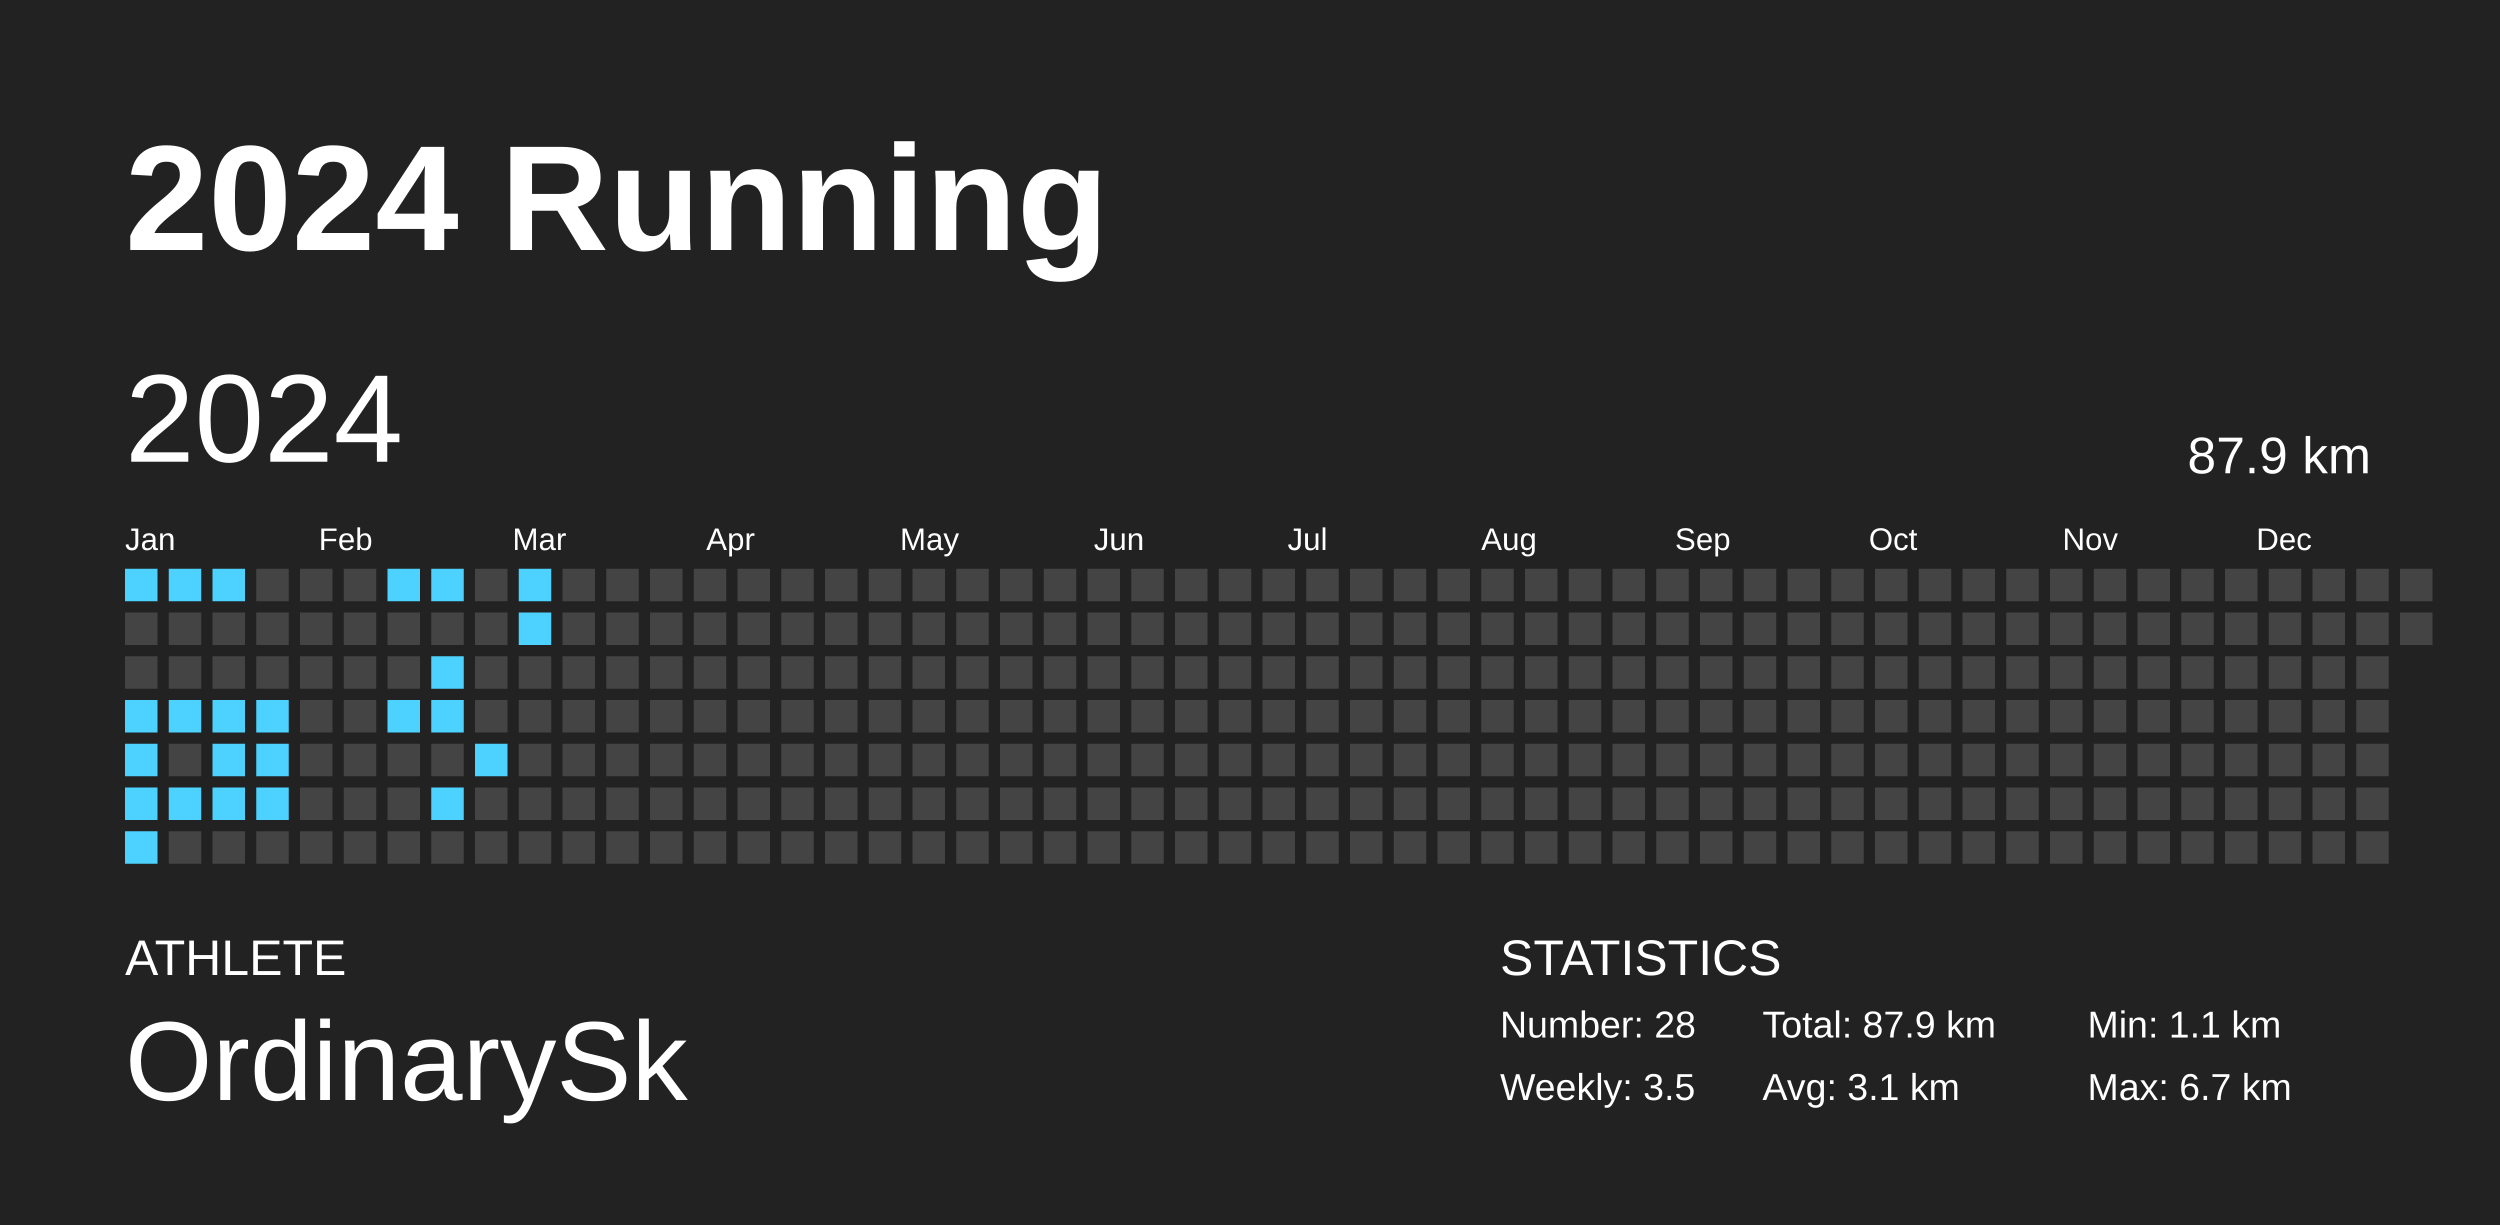
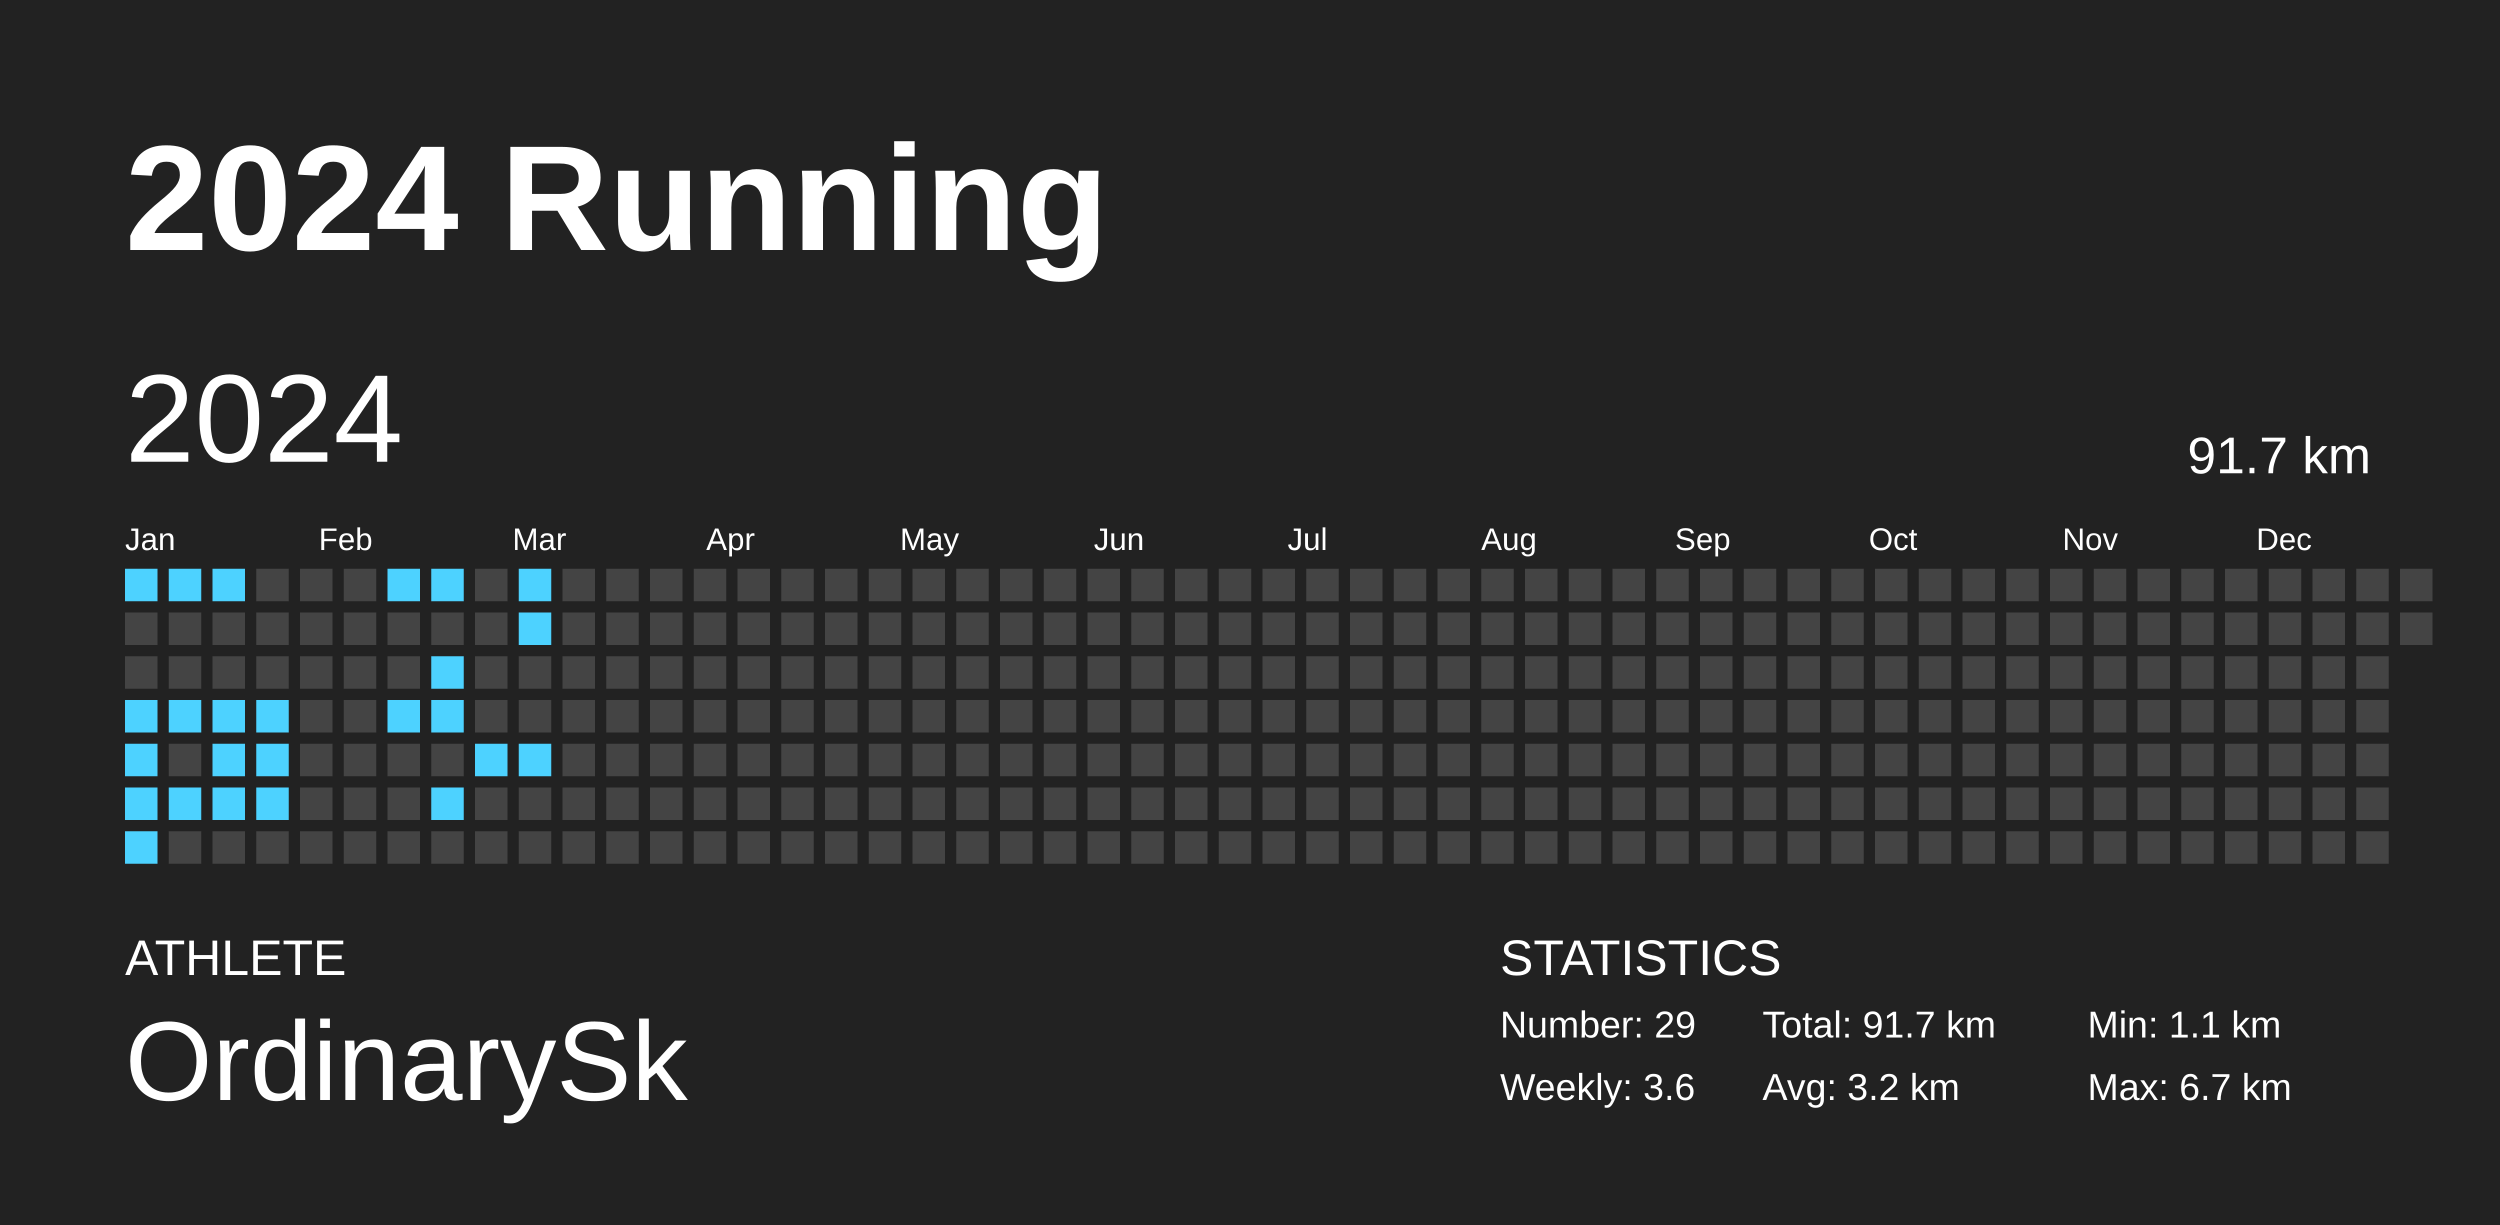
<svg xmlns="http://www.w3.org/2000/svg" baseProfile="full" height="98mm" version="1.1" viewBox="0,0,200,98" width="200mm">
  <defs />
  <rect fill="#222222" height="98" width="200" x="0" y="0" />
  <text fill="#FFFFFF" style="font-size:12px; font-family:Arial; font-weight:bold;" x="10" y="20">2024 Running</text>
  <text fill="#FFFFFF" style="font-size:4px; font-family:Arial" x="10" y="78">ATHLETE</text>
  <text fill="#FFFFFF" style="font-size:9px; font-family:Arial" x="10" y="88">OrdinarySk</text>
  <text fill="#FFFFFF" style="font-size:4px; font-family:Arial" x="120" y="78">STATISTICS</text>
-   <text fill="#FFFFFF" style="font-size:3px; font-family:Arial" x="120" y="83">Number: 28</text>
-   <text fill="#FFFFFF" style="font-size:3px; font-family:Arial" x="120" y="88">Weekly: 3.5</text>
-   <text fill="#FFFFFF" style="font-size:3px; font-family:Arial" x="141" y="83">Total: 87.9 km</text>
-   <text fill="#FFFFFF" style="font-size:3px; font-family:Arial" x="141" y="88">Avg: 3.1 km</text>
+   <text fill="#FFFFFF" style="font-size:3px; font-family:Arial" x="120" y="83">Number: 29</text>
+   <text fill="#FFFFFF" style="font-size:3px; font-family:Arial" x="120" y="88">Weekly: 3.6</text>
+   <text fill="#FFFFFF" style="font-size:3px; font-family:Arial" x="141" y="83">Total: 91.7 km</text>
+   <text fill="#FFFFFF" style="font-size:3px; font-family:Arial" x="141" y="88">Avg: 3.2 km</text>
  <text fill="#FFFFFF" style="font-size:3px; font-family:Arial" x="167" y="83">Min: 1.1 km</text>
  <text fill="#FFFFFF" style="font-size:3px; font-family:Arial" x="167" y="88">Max: 6.7 km</text>
  <text dominant-baseline="hanging" fill="#FFFFFF" style="font-size:10.0px; font-family:Arial;" x="10" y="30">2024</text>
-   <text dominant-baseline="hanging" fill="#FFFFFF" style="font-size:4.125px; font-family:Arial;" x="175" y="35">87.9 km</text>
+   <text dominant-baseline="hanging" fill="#FFFFFF" style="font-size:4.125px; font-family:Arial;" x="175" y="35">91.7 km</text>
  <text fill="#FFFFFF" style="font-size:2.5px; font-family:Arial" x="10.0" y="44">Jan</text>
  <text fill="#FFFFFF" style="font-size:2.5px; font-family:Arial" x="25.5" y="44">Feb</text>
  <text fill="#FFFFFF" style="font-size:2.5px; font-family:Arial" x="41.0" y="44">Mar</text>
  <text fill="#FFFFFF" style="font-size:2.5px; font-family:Arial" x="56.5" y="44">Apr</text>
  <text fill="#FFFFFF" style="font-size:2.5px; font-family:Arial" x="72.0" y="44">May</text>
  <text fill="#FFFFFF" style="font-size:2.5px; font-family:Arial" x="87.5" y="44">Jun</text>
  <text fill="#FFFFFF" style="font-size:2.5px; font-family:Arial" x="103.0" y="44">Jul</text>
  <text fill="#FFFFFF" style="font-size:2.5px; font-family:Arial" x="118.5" y="44">Aug</text>
  <text fill="#FFFFFF" style="font-size:2.5px; font-family:Arial" x="134.0" y="44">Sep</text>
  <text fill="#FFFFFF" style="font-size:2.5px; font-family:Arial" x="149.5" y="44">Oct</text>
  <text fill="#FFFFFF" style="font-size:2.5px; font-family:Arial" x="165.0" y="44">Nov</text>
  <text fill="#FFFFFF" style="font-size:2.5px; font-family:Arial" x="180.5" y="44">Dec</text>
  <rect fill="#4dd2ff" height="2.6" width="2.6" x="10.0" y="45.5" />
  <rect fill="#444444" height="2.6" width="2.6" x="10.0" y="49.0" />
  <rect fill="#444444" height="2.6" width="2.6" x="10.0" y="52.5" />
  <rect fill="#4dd2ff" height="2.6" width="2.6" x="10.0" y="56.0" />
  <rect fill="#4dd2ff" height="2.6" width="2.6" x="10.0" y="59.5" />
  <rect fill="#4dd2ff" height="2.6" width="2.6" x="10.0" y="63.0" />
  <rect fill="#4dd2ff" height="2.6" width="2.6" x="10.0" y="66.5" />
  <rect fill="#4dd2ff" height="2.6" width="2.6" x="13.5" y="45.5" />
  <rect fill="#444444" height="2.6" width="2.6" x="13.5" y="49.0" />
  <rect fill="#444444" height="2.6" width="2.6" x="13.5" y="52.5" />
  <rect fill="#4dd2ff" height="2.6" width="2.6" x="13.5" y="56.0" />
  <rect fill="#444444" height="2.6" width="2.6" x="13.5" y="59.5" />
  <rect fill="#4dd2ff" height="2.6" width="2.6" x="13.5" y="63.0" />
  <rect fill="#444444" height="2.6" width="2.6" x="13.5" y="66.5" />
  <rect fill="#4dd2ff" height="2.6" width="2.6" x="17.0" y="45.5" />
  <rect fill="#444444" height="2.6" width="2.6" x="17.0" y="49.0" />
  <rect fill="#444444" height="2.6" width="2.6" x="17.0" y="52.5" />
  <rect fill="#4dd2ff" height="2.6" width="2.6" x="17.0" y="56.0" />
  <rect fill="#4dd2ff" height="2.6" width="2.6" x="17.0" y="59.5" />
  <rect fill="#4dd2ff" height="2.6" width="2.6" x="17.0" y="63.0" />
  <rect fill="#444444" height="2.6" width="2.6" x="17.0" y="66.5" />
  <rect fill="#444444" height="2.6" width="2.6" x="20.5" y="45.5" />
  <rect fill="#444444" height="2.6" width="2.6" x="20.5" y="49.0" />
  <rect fill="#444444" height="2.6" width="2.6" x="20.5" y="52.5" />
  <rect fill="#4dd2ff" height="2.6" width="2.6" x="20.5" y="56.0" />
  <rect fill="#4dd2ff" height="2.6" width="2.6" x="20.5" y="59.5" />
  <rect fill="#4dd2ff" height="2.6" width="2.6" x="20.5" y="63.0" />
  <rect fill="#444444" height="2.6" width="2.6" x="20.5" y="66.5" />
  <rect fill="#444444" height="2.6" width="2.6" x="24.0" y="45.5" />
  <rect fill="#444444" height="2.6" width="2.6" x="24.0" y="49.0" />
  <rect fill="#444444" height="2.6" width="2.6" x="24.0" y="52.5" />
  <rect fill="#444444" height="2.6" width="2.6" x="24.0" y="56.0" />
  <rect fill="#444444" height="2.6" width="2.6" x="24.0" y="59.5" />
  <rect fill="#444444" height="2.6" width="2.6" x="24.0" y="63.0" />
  <rect fill="#444444" height="2.6" width="2.6" x="24.0" y="66.5" />
  <rect fill="#444444" height="2.6" width="2.6" x="27.5" y="45.5" />
  <rect fill="#444444" height="2.6" width="2.6" x="27.5" y="49.0" />
  <rect fill="#444444" height="2.6" width="2.6" x="27.5" y="52.5" />
  <rect fill="#444444" height="2.6" width="2.6" x="27.5" y="56.0" />
  <rect fill="#444444" height="2.6" width="2.6" x="27.5" y="59.5" />
  <rect fill="#444444" height="2.6" width="2.6" x="27.5" y="63.0" />
  <rect fill="#444444" height="2.6" width="2.6" x="27.5" y="66.5" />
  <rect fill="#4dd2ff" height="2.6" width="2.6" x="31.0" y="45.5" />
  <rect fill="#444444" height="2.6" width="2.6" x="31.0" y="49.0" />
  <rect fill="#444444" height="2.6" width="2.6" x="31.0" y="52.5" />
  <rect fill="#4dd2ff" height="2.6" width="2.6" x="31.0" y="56.0" />
  <rect fill="#444444" height="2.6" width="2.6" x="31.0" y="59.5" />
  <rect fill="#444444" height="2.6" width="2.6" x="31.0" y="63.0" />
  <rect fill="#444444" height="2.6" width="2.6" x="31.0" y="66.5" />
  <rect fill="#4dd2ff" height="2.6" width="2.6" x="34.5" y="45.5" />
  <rect fill="#444444" height="2.6" width="2.6" x="34.5" y="49.0" />
  <rect fill="#4dd2ff" height="2.6" width="2.6" x="34.5" y="52.5" />
  <rect fill="#4dd2ff" height="2.6" width="2.6" x="34.5" y="56.0" />
  <rect fill="#444444" height="2.6" width="2.6" x="34.5" y="59.5" />
  <rect fill="#4dd2ff" height="2.6" width="2.6" x="34.5" y="63.0" />
  <rect fill="#444444" height="2.6" width="2.6" x="34.5" y="66.5" />
  <rect fill="#444444" height="2.6" width="2.6" x="38.0" y="45.5" />
  <rect fill="#444444" height="2.6" width="2.6" x="38.0" y="49.0" />
  <rect fill="#444444" height="2.6" width="2.6" x="38.0" y="52.5" />
  <rect fill="#444444" height="2.6" width="2.6" x="38.0" y="56.0" />
  <rect fill="#4dd2ff" height="2.6" width="2.6" x="38.0" y="59.5" />
  <rect fill="#444444" height="2.6" width="2.6" x="38.0" y="63.0" />
  <rect fill="#444444" height="2.6" width="2.6" x="38.0" y="66.5" />
  <rect fill="#4dd2ff" height="2.6" width="2.6" x="41.5" y="45.5" />
  <rect fill="#4dd2ff" height="2.6" width="2.6" x="41.5" y="49.0" />
  <rect fill="#444444" height="2.6" width="2.6" x="41.5" y="52.5" />
  <rect fill="#444444" height="2.6" width="2.6" x="41.5" y="56.0" />
-   <rect fill="#444444" height="2.6" width="2.6" x="41.5" y="59.5" />
+   <rect fill="#4dd2ff" height="2.6" width="2.6" x="41.5" y="59.5" />
  <rect fill="#444444" height="2.6" width="2.6" x="41.5" y="63.0" />
  <rect fill="#444444" height="2.6" width="2.6" x="41.5" y="66.5" />
  <rect fill="#444444" height="2.6" width="2.6" x="45.0" y="45.5" />
  <rect fill="#444444" height="2.6" width="2.6" x="45.0" y="49.0" />
  <rect fill="#444444" height="2.6" width="2.6" x="45.0" y="52.5" />
  <rect fill="#444444" height="2.6" width="2.6" x="45.0" y="56.0" />
  <rect fill="#444444" height="2.6" width="2.6" x="45.0" y="59.5" />
  <rect fill="#444444" height="2.6" width="2.6" x="45.0" y="63.0" />
  <rect fill="#444444" height="2.6" width="2.6" x="45.0" y="66.5" />
  <rect fill="#444444" height="2.6" width="2.6" x="48.5" y="45.5" />
  <rect fill="#444444" height="2.6" width="2.6" x="48.5" y="49.0" />
  <rect fill="#444444" height="2.6" width="2.6" x="48.5" y="52.5" />
  <rect fill="#444444" height="2.6" width="2.6" x="48.5" y="56.0" />
  <rect fill="#444444" height="2.6" width="2.6" x="48.5" y="59.5" />
  <rect fill="#444444" height="2.6" width="2.6" x="48.5" y="63.0" />
  <rect fill="#444444" height="2.6" width="2.6" x="48.5" y="66.5" />
  <rect fill="#444444" height="2.6" width="2.6" x="52.0" y="45.5" />
  <rect fill="#444444" height="2.6" width="2.6" x="52.0" y="49.0" />
  <rect fill="#444444" height="2.6" width="2.6" x="52.0" y="52.5" />
  <rect fill="#444444" height="2.6" width="2.6" x="52.0" y="56.0" />
  <rect fill="#444444" height="2.6" width="2.6" x="52.0" y="59.5" />
  <rect fill="#444444" height="2.6" width="2.6" x="52.0" y="63.0" />
  <rect fill="#444444" height="2.6" width="2.6" x="52.0" y="66.5" />
  <rect fill="#444444" height="2.6" width="2.6" x="55.5" y="45.5" />
  <rect fill="#444444" height="2.6" width="2.6" x="55.5" y="49.0" />
  <rect fill="#444444" height="2.6" width="2.6" x="55.5" y="52.5" />
  <rect fill="#444444" height="2.6" width="2.6" x="55.5" y="56.0" />
  <rect fill="#444444" height="2.6" width="2.6" x="55.5" y="59.5" />
  <rect fill="#444444" height="2.6" width="2.6" x="55.5" y="63.0" />
  <rect fill="#444444" height="2.6" width="2.6" x="55.5" y="66.5" />
  <rect fill="#444444" height="2.6" width="2.6" x="59.0" y="45.5" />
  <rect fill="#444444" height="2.6" width="2.6" x="59.0" y="49.0" />
  <rect fill="#444444" height="2.6" width="2.6" x="59.0" y="52.5" />
  <rect fill="#444444" height="2.6" width="2.6" x="59.0" y="56.0" />
  <rect fill="#444444" height="2.6" width="2.6" x="59.0" y="59.5" />
  <rect fill="#444444" height="2.6" width="2.6" x="59.0" y="63.0" />
  <rect fill="#444444" height="2.6" width="2.6" x="59.0" y="66.5" />
  <rect fill="#444444" height="2.6" width="2.6" x="62.5" y="45.5" />
  <rect fill="#444444" height="2.6" width="2.6" x="62.5" y="49.0" />
  <rect fill="#444444" height="2.6" width="2.6" x="62.5" y="52.5" />
  <rect fill="#444444" height="2.6" width="2.6" x="62.5" y="56.0" />
  <rect fill="#444444" height="2.6" width="2.6" x="62.5" y="59.5" />
  <rect fill="#444444" height="2.6" width="2.6" x="62.5" y="63.0" />
  <rect fill="#444444" height="2.6" width="2.6" x="62.5" y="66.5" />
  <rect fill="#444444" height="2.6" width="2.6" x="66.0" y="45.5" />
  <rect fill="#444444" height="2.6" width="2.6" x="66.0" y="49.0" />
  <rect fill="#444444" height="2.6" width="2.6" x="66.0" y="52.5" />
  <rect fill="#444444" height="2.6" width="2.6" x="66.0" y="56.0" />
  <rect fill="#444444" height="2.6" width="2.6" x="66.0" y="59.5" />
  <rect fill="#444444" height="2.6" width="2.6" x="66.0" y="63.0" />
  <rect fill="#444444" height="2.6" width="2.6" x="66.0" y="66.5" />
  <rect fill="#444444" height="2.6" width="2.6" x="69.5" y="45.5" />
  <rect fill="#444444" height="2.6" width="2.6" x="69.5" y="49.0" />
  <rect fill="#444444" height="2.6" width="2.6" x="69.5" y="52.5" />
  <rect fill="#444444" height="2.6" width="2.6" x="69.5" y="56.0" />
  <rect fill="#444444" height="2.6" width="2.6" x="69.5" y="59.5" />
  <rect fill="#444444" height="2.6" width="2.6" x="69.5" y="63.0" />
  <rect fill="#444444" height="2.6" width="2.6" x="69.5" y="66.5" />
  <rect fill="#444444" height="2.6" width="2.6" x="73.0" y="45.5" />
  <rect fill="#444444" height="2.6" width="2.6" x="73.0" y="49.0" />
  <rect fill="#444444" height="2.6" width="2.6" x="73.0" y="52.5" />
  <rect fill="#444444" height="2.6" width="2.6" x="73.0" y="56.0" />
  <rect fill="#444444" height="2.6" width="2.6" x="73.0" y="59.5" />
  <rect fill="#444444" height="2.6" width="2.6" x="73.0" y="63.0" />
  <rect fill="#444444" height="2.6" width="2.6" x="73.0" y="66.5" />
  <rect fill="#444444" height="2.6" width="2.6" x="76.5" y="45.5" />
  <rect fill="#444444" height="2.6" width="2.6" x="76.5" y="49.0" />
  <rect fill="#444444" height="2.6" width="2.6" x="76.5" y="52.5" />
  <rect fill="#444444" height="2.6" width="2.6" x="76.5" y="56.0" />
  <rect fill="#444444" height="2.6" width="2.6" x="76.5" y="59.5" />
  <rect fill="#444444" height="2.6" width="2.6" x="76.5" y="63.0" />
  <rect fill="#444444" height="2.6" width="2.6" x="76.5" y="66.5" />
  <rect fill="#444444" height="2.6" width="2.6" x="80.0" y="45.5" />
  <rect fill="#444444" height="2.6" width="2.6" x="80.0" y="49.0" />
  <rect fill="#444444" height="2.6" width="2.6" x="80.0" y="52.5" />
  <rect fill="#444444" height="2.6" width="2.6" x="80.0" y="56.0" />
  <rect fill="#444444" height="2.6" width="2.6" x="80.0" y="59.5" />
  <rect fill="#444444" height="2.6" width="2.6" x="80.0" y="63.0" />
  <rect fill="#444444" height="2.6" width="2.6" x="80.0" y="66.5" />
  <rect fill="#444444" height="2.6" width="2.6" x="83.5" y="45.5" />
  <rect fill="#444444" height="2.6" width="2.6" x="83.5" y="49.0" />
  <rect fill="#444444" height="2.6" width="2.6" x="83.5" y="52.5" />
  <rect fill="#444444" height="2.6" width="2.6" x="83.5" y="56.0" />
  <rect fill="#444444" height="2.6" width="2.6" x="83.5" y="59.5" />
  <rect fill="#444444" height="2.6" width="2.6" x="83.5" y="63.0" />
  <rect fill="#444444" height="2.6" width="2.6" x="83.5" y="66.5" />
  <rect fill="#444444" height="2.6" width="2.6" x="87.0" y="45.5" />
  <rect fill="#444444" height="2.6" width="2.6" x="87.0" y="49.0" />
  <rect fill="#444444" height="2.6" width="2.6" x="87.0" y="52.5" />
  <rect fill="#444444" height="2.6" width="2.6" x="87.0" y="56.0" />
  <rect fill="#444444" height="2.6" width="2.6" x="87.0" y="59.5" />
  <rect fill="#444444" height="2.6" width="2.6" x="87.0" y="63.0" />
  <rect fill="#444444" height="2.6" width="2.6" x="87.0" y="66.5" />
  <rect fill="#444444" height="2.6" width="2.6" x="90.5" y="45.5" />
  <rect fill="#444444" height="2.6" width="2.6" x="90.5" y="49.0" />
  <rect fill="#444444" height="2.6" width="2.6" x="90.5" y="52.5" />
  <rect fill="#444444" height="2.6" width="2.6" x="90.5" y="56.0" />
  <rect fill="#444444" height="2.6" width="2.6" x="90.5" y="59.5" />
  <rect fill="#444444" height="2.6" width="2.6" x="90.5" y="63.0" />
  <rect fill="#444444" height="2.6" width="2.6" x="90.5" y="66.5" />
  <rect fill="#444444" height="2.6" width="2.6" x="94.0" y="45.5" />
  <rect fill="#444444" height="2.6" width="2.6" x="94.0" y="49.0" />
  <rect fill="#444444" height="2.6" width="2.6" x="94.0" y="52.5" />
  <rect fill="#444444" height="2.6" width="2.6" x="94.0" y="56.0" />
  <rect fill="#444444" height="2.6" width="2.6" x="94.0" y="59.5" />
  <rect fill="#444444" height="2.6" width="2.6" x="94.0" y="63.0" />
  <rect fill="#444444" height="2.6" width="2.6" x="94.0" y="66.5" />
  <rect fill="#444444" height="2.6" width="2.6" x="97.5" y="45.5" />
  <rect fill="#444444" height="2.6" width="2.6" x="97.5" y="49.0" />
  <rect fill="#444444" height="2.6" width="2.6" x="97.5" y="52.5" />
  <rect fill="#444444" height="2.6" width="2.6" x="97.5" y="56.0" />
  <rect fill="#444444" height="2.6" width="2.6" x="97.5" y="59.5" />
  <rect fill="#444444" height="2.6" width="2.6" x="97.5" y="63.0" />
  <rect fill="#444444" height="2.6" width="2.6" x="97.5" y="66.5" />
  <rect fill="#444444" height="2.6" width="2.6" x="101.0" y="45.5" />
  <rect fill="#444444" height="2.6" width="2.6" x="101.0" y="49.0" />
  <rect fill="#444444" height="2.6" width="2.6" x="101.0" y="52.5" />
  <rect fill="#444444" height="2.6" width="2.6" x="101.0" y="56.0" />
  <rect fill="#444444" height="2.6" width="2.6" x="101.0" y="59.5" />
  <rect fill="#444444" height="2.6" width="2.6" x="101.0" y="63.0" />
  <rect fill="#444444" height="2.6" width="2.6" x="101.0" y="66.5" />
  <rect fill="#444444" height="2.6" width="2.6" x="104.5" y="45.5" />
  <rect fill="#444444" height="2.6" width="2.6" x="104.5" y="49.0" />
  <rect fill="#444444" height="2.6" width="2.6" x="104.5" y="52.5" />
  <rect fill="#444444" height="2.6" width="2.6" x="104.5" y="56.0" />
  <rect fill="#444444" height="2.6" width="2.6" x="104.5" y="59.5" />
  <rect fill="#444444" height="2.6" width="2.6" x="104.5" y="63.0" />
  <rect fill="#444444" height="2.6" width="2.6" x="104.5" y="66.5" />
  <rect fill="#444444" height="2.6" width="2.6" x="108.0" y="45.5" />
  <rect fill="#444444" height="2.6" width="2.6" x="108.0" y="49.0" />
  <rect fill="#444444" height="2.6" width="2.6" x="108.0" y="52.5" />
  <rect fill="#444444" height="2.6" width="2.6" x="108.0" y="56.0" />
  <rect fill="#444444" height="2.6" width="2.6" x="108.0" y="59.5" />
  <rect fill="#444444" height="2.6" width="2.6" x="108.0" y="63.0" />
  <rect fill="#444444" height="2.6" width="2.6" x="108.0" y="66.5" />
  <rect fill="#444444" height="2.6" width="2.6" x="111.5" y="45.5" />
  <rect fill="#444444" height="2.6" width="2.6" x="111.5" y="49.0" />
  <rect fill="#444444" height="2.6" width="2.6" x="111.5" y="52.5" />
  <rect fill="#444444" height="2.6" width="2.6" x="111.5" y="56.0" />
  <rect fill="#444444" height="2.6" width="2.6" x="111.5" y="59.5" />
  <rect fill="#444444" height="2.6" width="2.6" x="111.5" y="63.0" />
  <rect fill="#444444" height="2.6" width="2.6" x="111.5" y="66.5" />
  <rect fill="#444444" height="2.6" width="2.6" x="115.0" y="45.5" />
  <rect fill="#444444" height="2.6" width="2.6" x="115.0" y="49.0" />
  <rect fill="#444444" height="2.6" width="2.6" x="115.0" y="52.5" />
  <rect fill="#444444" height="2.6" width="2.6" x="115.0" y="56.0" />
  <rect fill="#444444" height="2.6" width="2.6" x="115.0" y="59.5" />
  <rect fill="#444444" height="2.6" width="2.6" x="115.0" y="63.0" />
  <rect fill="#444444" height="2.6" width="2.6" x="115.0" y="66.5" />
  <rect fill="#444444" height="2.6" width="2.6" x="118.5" y="45.5" />
  <rect fill="#444444" height="2.6" width="2.6" x="118.5" y="49.0" />
  <rect fill="#444444" height="2.6" width="2.6" x="118.5" y="52.5" />
  <rect fill="#444444" height="2.6" width="2.6" x="118.5" y="56.0" />
  <rect fill="#444444" height="2.6" width="2.6" x="118.5" y="59.5" />
  <rect fill="#444444" height="2.6" width="2.6" x="118.5" y="63.0" />
  <rect fill="#444444" height="2.6" width="2.6" x="118.5" y="66.5" />
  <rect fill="#444444" height="2.6" width="2.6" x="122.0" y="45.5" />
  <rect fill="#444444" height="2.6" width="2.6" x="122.0" y="49.0" />
  <rect fill="#444444" height="2.6" width="2.6" x="122.0" y="52.5" />
  <rect fill="#444444" height="2.6" width="2.6" x="122.0" y="56.0" />
  <rect fill="#444444" height="2.6" width="2.6" x="122.0" y="59.5" />
  <rect fill="#444444" height="2.6" width="2.6" x="122.0" y="63.0" />
  <rect fill="#444444" height="2.6" width="2.6" x="122.0" y="66.5" />
  <rect fill="#444444" height="2.6" width="2.6" x="125.5" y="45.5" />
  <rect fill="#444444" height="2.6" width="2.6" x="125.5" y="49.0" />
  <rect fill="#444444" height="2.6" width="2.6" x="125.5" y="52.5" />
  <rect fill="#444444" height="2.6" width="2.6" x="125.5" y="56.0" />
  <rect fill="#444444" height="2.6" width="2.6" x="125.5" y="59.5" />
  <rect fill="#444444" height="2.6" width="2.6" x="125.5" y="63.0" />
  <rect fill="#444444" height="2.6" width="2.6" x="125.5" y="66.5" />
  <rect fill="#444444" height="2.6" width="2.6" x="129.0" y="45.5" />
  <rect fill="#444444" height="2.6" width="2.6" x="129.0" y="49.0" />
  <rect fill="#444444" height="2.6" width="2.6" x="129.0" y="52.5" />
  <rect fill="#444444" height="2.6" width="2.6" x="129.0" y="56.0" />
  <rect fill="#444444" height="2.6" width="2.6" x="129.0" y="59.5" />
  <rect fill="#444444" height="2.6" width="2.6" x="129.0" y="63.0" />
  <rect fill="#444444" height="2.6" width="2.6" x="129.0" y="66.5" />
  <rect fill="#444444" height="2.6" width="2.6" x="132.5" y="45.5" />
  <rect fill="#444444" height="2.6" width="2.6" x="132.5" y="49.0" />
  <rect fill="#444444" height="2.6" width="2.6" x="132.5" y="52.5" />
  <rect fill="#444444" height="2.6" width="2.6" x="132.5" y="56.0" />
  <rect fill="#444444" height="2.6" width="2.6" x="132.5" y="59.5" />
  <rect fill="#444444" height="2.6" width="2.6" x="132.5" y="63.0" />
  <rect fill="#444444" height="2.6" width="2.6" x="132.5" y="66.5" />
  <rect fill="#444444" height="2.6" width="2.6" x="136.0" y="45.5" />
  <rect fill="#444444" height="2.6" width="2.6" x="136.0" y="49.0" />
  <rect fill="#444444" height="2.6" width="2.6" x="136.0" y="52.5" />
  <rect fill="#444444" height="2.6" width="2.6" x="136.0" y="56.0" />
  <rect fill="#444444" height="2.6" width="2.6" x="136.0" y="59.5" />
  <rect fill="#444444" height="2.6" width="2.6" x="136.0" y="63.0" />
  <rect fill="#444444" height="2.6" width="2.6" x="136.0" y="66.5" />
  <rect fill="#444444" height="2.6" width="2.6" x="139.5" y="45.5" />
  <rect fill="#444444" height="2.6" width="2.6" x="139.5" y="49.0" />
  <rect fill="#444444" height="2.6" width="2.6" x="139.5" y="52.5" />
  <rect fill="#444444" height="2.6" width="2.6" x="139.5" y="56.0" />
  <rect fill="#444444" height="2.6" width="2.6" x="139.5" y="59.5" />
  <rect fill="#444444" height="2.6" width="2.6" x="139.5" y="63.0" />
  <rect fill="#444444" height="2.6" width="2.6" x="139.5" y="66.5" />
  <rect fill="#444444" height="2.6" width="2.6" x="143.0" y="45.5" />
  <rect fill="#444444" height="2.6" width="2.6" x="143.0" y="49.0" />
  <rect fill="#444444" height="2.6" width="2.6" x="143.0" y="52.5" />
  <rect fill="#444444" height="2.6" width="2.6" x="143.0" y="56.0" />
  <rect fill="#444444" height="2.6" width="2.6" x="143.0" y="59.5" />
  <rect fill="#444444" height="2.6" width="2.6" x="143.0" y="63.0" />
  <rect fill="#444444" height="2.6" width="2.6" x="143.0" y="66.5" />
  <rect fill="#444444" height="2.6" width="2.6" x="146.5" y="45.5" />
  <rect fill="#444444" height="2.6" width="2.6" x="146.5" y="49.0" />
  <rect fill="#444444" height="2.6" width="2.6" x="146.5" y="52.5" />
  <rect fill="#444444" height="2.6" width="2.6" x="146.5" y="56.0" />
  <rect fill="#444444" height="2.6" width="2.6" x="146.5" y="59.5" />
  <rect fill="#444444" height="2.6" width="2.6" x="146.5" y="63.0" />
  <rect fill="#444444" height="2.6" width="2.6" x="146.5" y="66.5" />
  <rect fill="#444444" height="2.6" width="2.6" x="150.0" y="45.5" />
  <rect fill="#444444" height="2.6" width="2.6" x="150.0" y="49.0" />
  <rect fill="#444444" height="2.6" width="2.6" x="150.0" y="52.5" />
  <rect fill="#444444" height="2.6" width="2.6" x="150.0" y="56.0" />
  <rect fill="#444444" height="2.6" width="2.6" x="150.0" y="59.5" />
  <rect fill="#444444" height="2.6" width="2.6" x="150.0" y="63.0" />
  <rect fill="#444444" height="2.6" width="2.6" x="150.0" y="66.5" />
  <rect fill="#444444" height="2.6" width="2.6" x="153.5" y="45.5" />
  <rect fill="#444444" height="2.6" width="2.6" x="153.5" y="49.0" />
  <rect fill="#444444" height="2.6" width="2.6" x="153.5" y="52.5" />
  <rect fill="#444444" height="2.6" width="2.6" x="153.5" y="56.0" />
  <rect fill="#444444" height="2.6" width="2.6" x="153.5" y="59.5" />
  <rect fill="#444444" height="2.6" width="2.6" x="153.5" y="63.0" />
  <rect fill="#444444" height="2.6" width="2.6" x="153.5" y="66.5" />
  <rect fill="#444444" height="2.6" width="2.6" x="157.0" y="45.5" />
  <rect fill="#444444" height="2.6" width="2.6" x="157.0" y="49.0" />
  <rect fill="#444444" height="2.6" width="2.6" x="157.0" y="52.5" />
  <rect fill="#444444" height="2.6" width="2.6" x="157.0" y="56.0" />
  <rect fill="#444444" height="2.6" width="2.6" x="157.0" y="59.5" />
  <rect fill="#444444" height="2.6" width="2.6" x="157.0" y="63.0" />
  <rect fill="#444444" height="2.6" width="2.6" x="157.0" y="66.5" />
  <rect fill="#444444" height="2.6" width="2.6" x="160.5" y="45.5" />
  <rect fill="#444444" height="2.6" width="2.6" x="160.5" y="49.0" />
  <rect fill="#444444" height="2.6" width="2.6" x="160.5" y="52.5" />
  <rect fill="#444444" height="2.6" width="2.6" x="160.5" y="56.0" />
  <rect fill="#444444" height="2.6" width="2.6" x="160.5" y="59.5" />
  <rect fill="#444444" height="2.6" width="2.6" x="160.5" y="63.0" />
  <rect fill="#444444" height="2.6" width="2.6" x="160.5" y="66.5" />
  <rect fill="#444444" height="2.6" width="2.6" x="164.0" y="45.5" />
  <rect fill="#444444" height="2.6" width="2.6" x="164.0" y="49.0" />
  <rect fill="#444444" height="2.6" width="2.6" x="164.0" y="52.5" />
  <rect fill="#444444" height="2.6" width="2.6" x="164.0" y="56.0" />
  <rect fill="#444444" height="2.6" width="2.6" x="164.0" y="59.5" />
  <rect fill="#444444" height="2.6" width="2.6" x="164.0" y="63.0" />
  <rect fill="#444444" height="2.6" width="2.6" x="164.0" y="66.5" />
  <rect fill="#444444" height="2.6" width="2.6" x="167.5" y="45.5" />
  <rect fill="#444444" height="2.6" width="2.6" x="167.5" y="49.0" />
  <rect fill="#444444" height="2.6" width="2.6" x="167.5" y="52.5" />
  <rect fill="#444444" height="2.6" width="2.6" x="167.5" y="56.0" />
  <rect fill="#444444" height="2.6" width="2.6" x="167.5" y="59.5" />
  <rect fill="#444444" height="2.6" width="2.6" x="167.5" y="63.0" />
  <rect fill="#444444" height="2.6" width="2.6" x="167.5" y="66.5" />
  <rect fill="#444444" height="2.6" width="2.6" x="171.0" y="45.5" />
  <rect fill="#444444" height="2.6" width="2.6" x="171.0" y="49.0" />
  <rect fill="#444444" height="2.6" width="2.6" x="171.0" y="52.5" />
  <rect fill="#444444" height="2.6" width="2.6" x="171.0" y="56.0" />
  <rect fill="#444444" height="2.6" width="2.6" x="171.0" y="59.5" />
  <rect fill="#444444" height="2.6" width="2.6" x="171.0" y="63.0" />
  <rect fill="#444444" height="2.6" width="2.6" x="171.0" y="66.5" />
  <rect fill="#444444" height="2.6" width="2.6" x="174.5" y="45.5" />
  <rect fill="#444444" height="2.6" width="2.6" x="174.5" y="49.0" />
  <rect fill="#444444" height="2.6" width="2.6" x="174.5" y="52.5" />
  <rect fill="#444444" height="2.6" width="2.6" x="174.5" y="56.0" />
  <rect fill="#444444" height="2.6" width="2.6" x="174.5" y="59.5" />
  <rect fill="#444444" height="2.6" width="2.6" x="174.5" y="63.0" />
  <rect fill="#444444" height="2.6" width="2.6" x="174.5" y="66.5" />
  <rect fill="#444444" height="2.6" width="2.6" x="178.0" y="45.5" />
  <rect fill="#444444" height="2.6" width="2.6" x="178.0" y="49.0" />
  <rect fill="#444444" height="2.6" width="2.6" x="178.0" y="52.5" />
  <rect fill="#444444" height="2.6" width="2.6" x="178.0" y="56.0" />
  <rect fill="#444444" height="2.6" width="2.6" x="178.0" y="59.5" />
  <rect fill="#444444" height="2.6" width="2.6" x="178.0" y="63.0" />
  <rect fill="#444444" height="2.6" width="2.6" x="178.0" y="66.5" />
  <rect fill="#444444" height="2.6" width="2.6" x="181.5" y="45.5" />
  <rect fill="#444444" height="2.6" width="2.6" x="181.5" y="49.0" />
  <rect fill="#444444" height="2.6" width="2.6" x="181.5" y="52.5" />
  <rect fill="#444444" height="2.6" width="2.6" x="181.5" y="56.0" />
  <rect fill="#444444" height="2.6" width="2.6" x="181.5" y="59.5" />
  <rect fill="#444444" height="2.6" width="2.6" x="181.5" y="63.0" />
  <rect fill="#444444" height="2.6" width="2.6" x="181.5" y="66.5" />
  <rect fill="#444444" height="2.6" width="2.6" x="185.0" y="45.5" />
  <rect fill="#444444" height="2.6" width="2.6" x="185.0" y="49.0" />
  <rect fill="#444444" height="2.6" width="2.6" x="185.0" y="52.5" />
  <rect fill="#444444" height="2.6" width="2.6" x="185.0" y="56.0" />
  <rect fill="#444444" height="2.6" width="2.6" x="185.0" y="59.5" />
  <rect fill="#444444" height="2.6" width="2.6" x="185.0" y="63.0" />
  <rect fill="#444444" height="2.6" width="2.6" x="185.0" y="66.5" />
  <rect fill="#444444" height="2.6" width="2.6" x="188.5" y="45.5" />
  <rect fill="#444444" height="2.6" width="2.6" x="188.5" y="49.0" />
  <rect fill="#444444" height="2.6" width="2.6" x="188.5" y="52.5" />
  <rect fill="#444444" height="2.6" width="2.6" x="188.5" y="56.0" />
  <rect fill="#444444" height="2.6" width="2.6" x="188.5" y="59.5" />
  <rect fill="#444444" height="2.6" width="2.6" x="188.5" y="63.0" />
  <rect fill="#444444" height="2.6" width="2.6" x="188.5" y="66.5" />
  <rect fill="#444444" height="2.6" width="2.6" x="192.0" y="45.5" />
  <rect fill="#444444" height="2.6" width="2.6" x="192.0" y="49.0" />
</svg>
